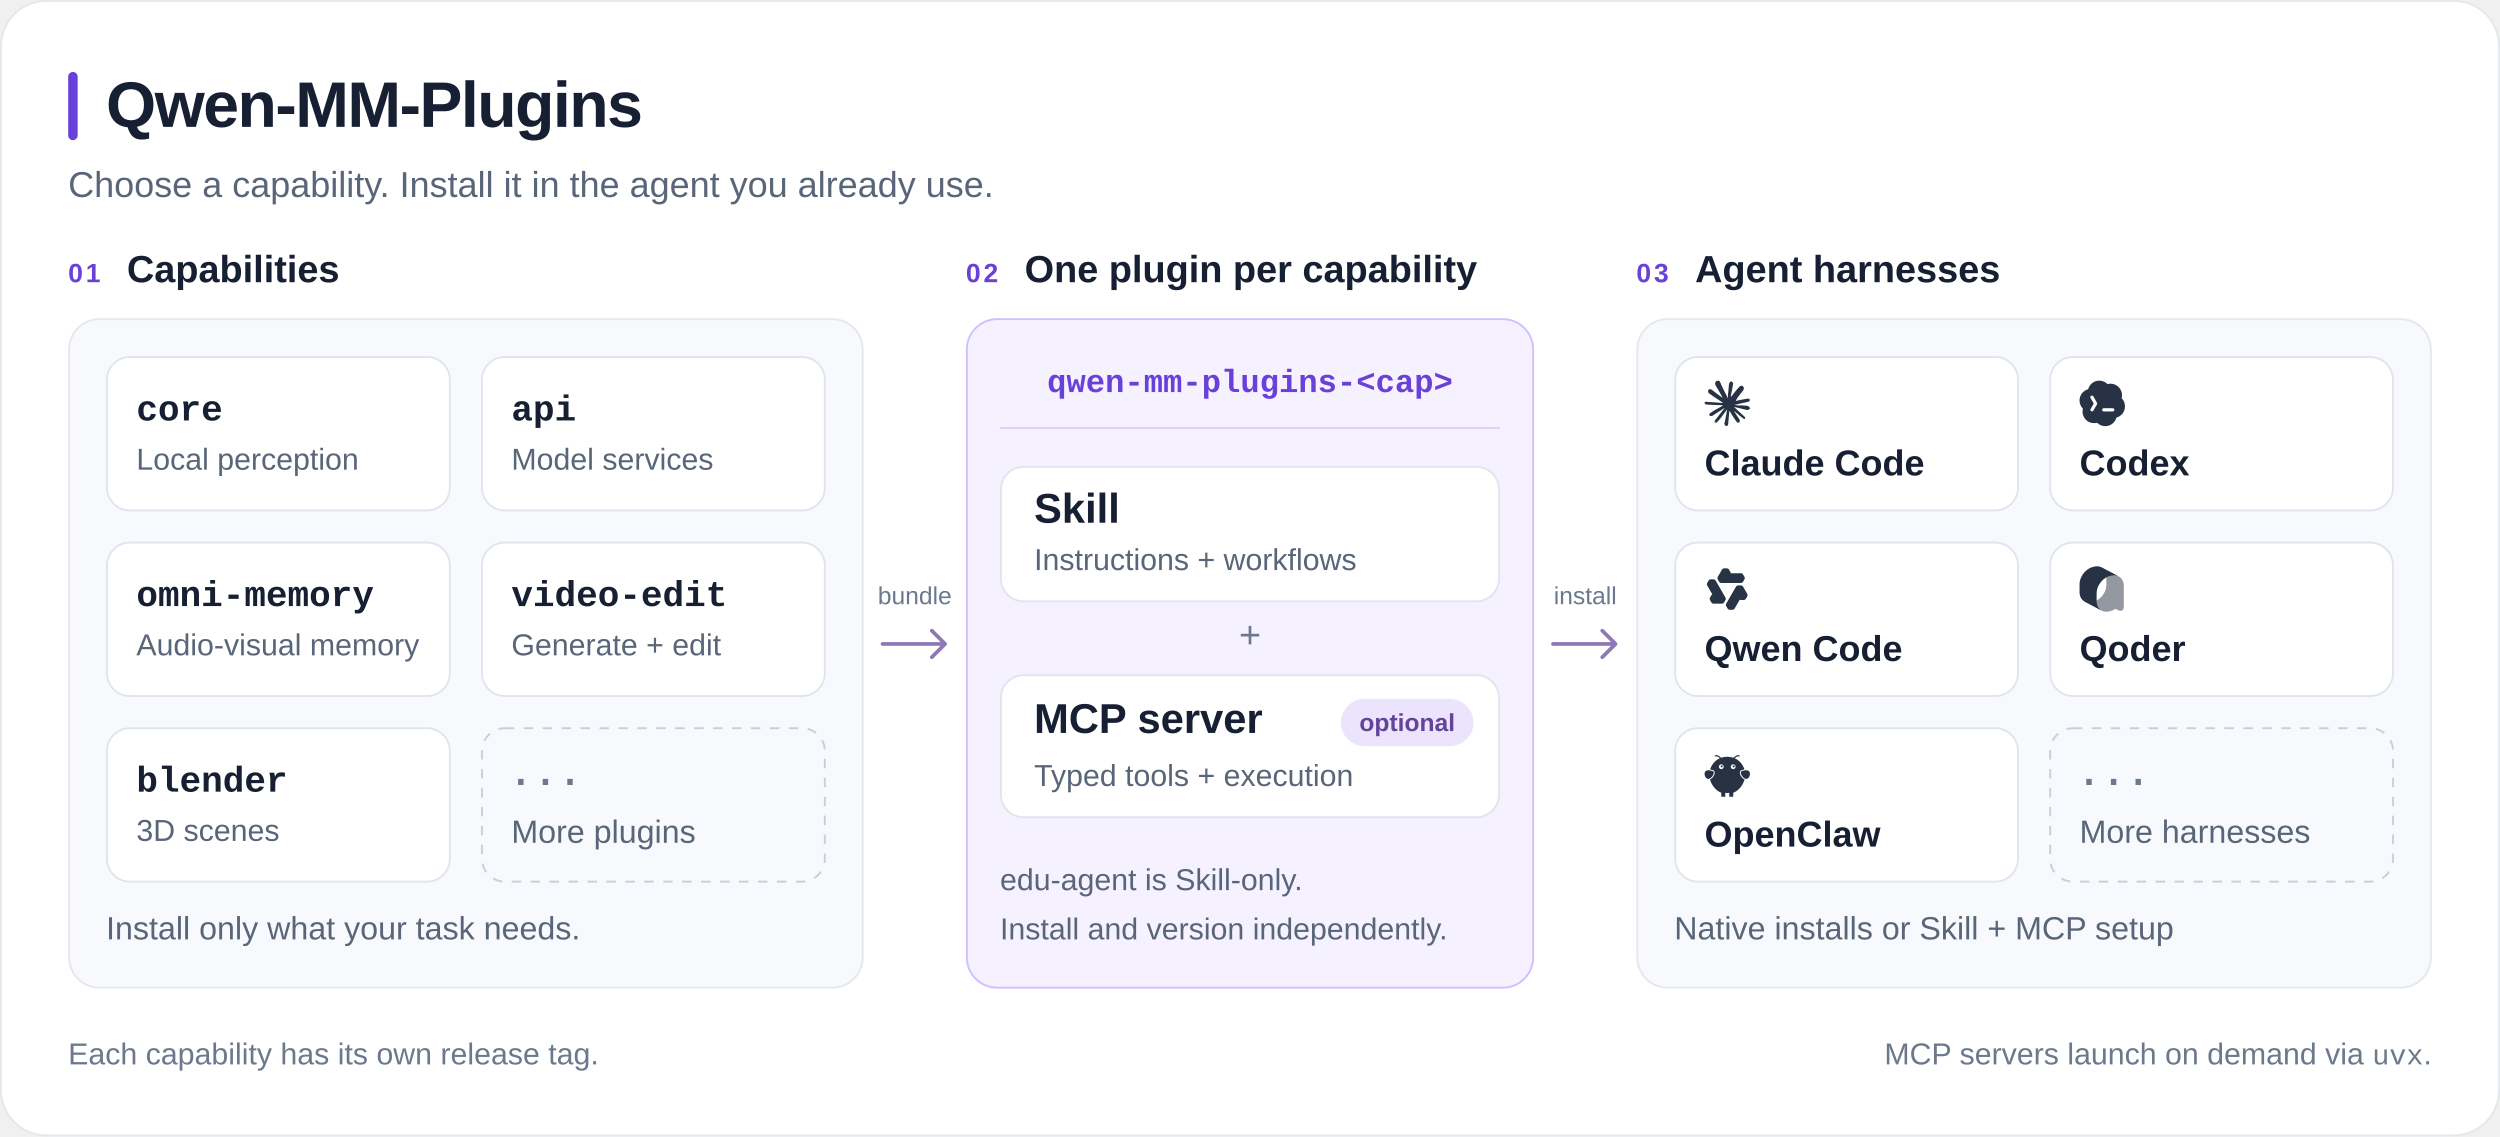
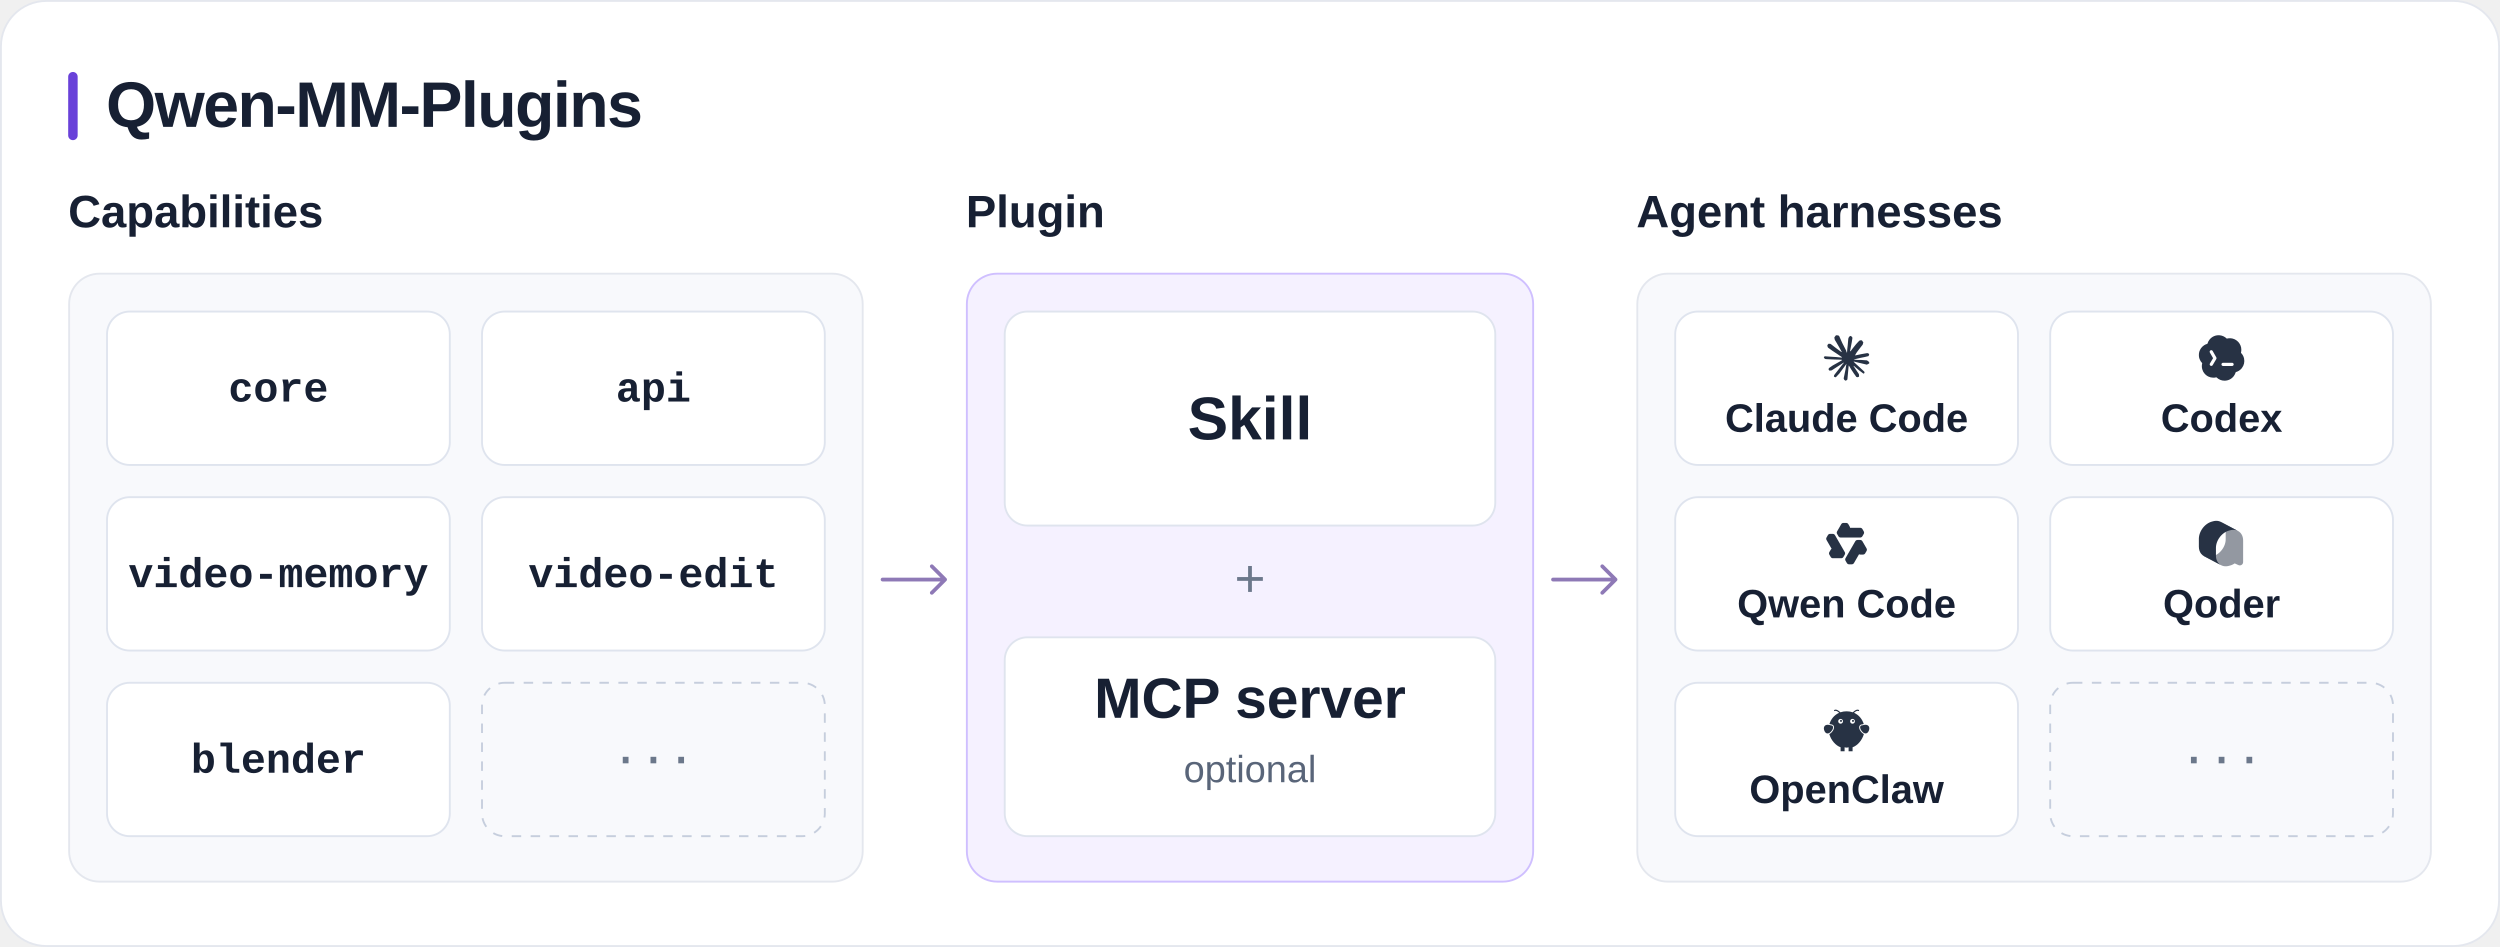
- <svg xmlns="http://www.w3.org/2000/svg" width="1320" height="600" viewBox="0 0 1320 600" role="img" aria-labelledby="architecture-title architecture-description">
+ <svg xmlns="http://www.w3.org/2000/svg" width="1320" height="500" viewBox="0 0 1320 500" role="img" aria-labelledby="architecture-title architecture-description">
  <style>
    text { font-family: -apple-system, BlinkMacSystemFont, "Segoe UI", "Helvetica Neue", Arial, sans-serif; }
    .mono { font-family: ui-monospace, "SFMono-Regular", Menlo, Consolas, "Liberation Mono", monospace; }
    .canvas { fill: #ffffff; stroke: #e4e7ee; }
    .panel { fill: #f8f9fc; stroke: #e4e7ee; }
    .tile, .component { fill: #ffffff; stroke: #dfe4ee; }
    .more { fill: none; stroke: #c6cedd; stroke-dasharray: 5 5; }
    .plugin-panel { fill: #f5f1ff; stroke: #cfbfff; }
    .primary { fill: #172033; }
    .secondary { fill: #596579; }
    .muted { fill: #6c788b; }
    .accent { fill: #6941d9; }
    .brand { fill: #273244; }
-     .plugin-rule { stroke: #ddcffb; }
    .connector { fill: none; stroke: #8e79b6; stroke-width: 2; stroke-linecap: round; stroke-linejoin: round; }
-     .optional { fill: #ece4fd; }
-     .optional-text { fill: #634498; }
    @media (prefers-color-scheme: dark) {
      .canvas { fill: #10131c; stroke: #2b3241; }
      .panel { fill: #161b26; stroke: #2b3241; }
      .tile, .component { fill: #1e2533; stroke: #353e50; }
      .more { stroke: #58647b; }
      .plugin-panel { fill: #231d35; stroke: #594581; }
      .primary { fill: #f0f2f7; }
      .secondary { fill: #bbc3d4; }
      .muted { fill: #a0acc0; }
      .accent { fill: #c3a7ff; }
      .brand { fill: #e0e5ef; }
-       .plugin-rule { stroke: #493963; }
      .connector { stroke: #aa94d0; }
-       .optional { fill: #3f3159; }
-       .optional-text { fill: #d3bcfc; }
    }
  </style>
-   <rect class="canvas" x="0.5" y="0.5" width="1319" height="599" rx="24" />
+   <rect class="canvas" x="0.5" y="0.5" width="1319" height="499" rx="24" />
  <rect class="accent" x="36" y="38" width="5" height="36" rx="2.5" />
  <text class="primary" x="56" y="67" font-size="34" font-weight="700" letter-spacing="-0.8">Qwen-MM-Plugins</text>
-   <text class="secondary" x="36" y="104" font-size="19">Choose a capability. Install it in the agent you already use.</text>
-   <text class="accent" x="36" y="149" font-size="14" font-weight="700" letter-spacing="1.5">01</text>
-   <text class="primary" x="67" y="149" font-size="20" font-weight="600">Capabilities</text>
-   <rect class="panel" x="36.5" y="168.5" width="419" height="353" rx="16" />
+   <text class="primary" x="36" y="120" font-size="24" font-weight="600">Capabilities</text>
+   <rect class="panel" x="36.5" y="144.5" width="419" height="321" rx="16" />
  <g data-capability="core">
-     <rect class="tile" x="56.5" y="188.5" width="181" height="81" rx="12" />
-     <text class="primary mono" x="72" y="222" font-size="19" font-weight="600">core</text>
-     <text class="secondary" x="72" y="248" font-size="16">Local perception</text>
+     <rect class="tile" x="56.5" y="164.5" width="181" height="81" rx="12" />
+     <text class="primary mono" x="147" y="212" text-anchor="middle" font-size="22" font-weight="600">core</text>
  </g>
  <g data-capability="api">
-     <rect class="tile" x="254.5" y="188.5" width="181" height="81" rx="12" />
-     <text class="primary mono" x="270" y="222" font-size="19" font-weight="600">api</text>
-     <text class="secondary" x="270" y="248" font-size="16">Model services</text>
+     <rect class="tile" x="254.5" y="164.5" width="181" height="81" rx="12" />
+     <text class="primary mono" x="345" y="212" text-anchor="middle" font-size="22" font-weight="600">api</text>
  </g>
-   <g data-capability="omni-memory">
-     <rect class="tile" x="56.5" y="286.5" width="181" height="81" rx="12" />
-     <text class="primary mono" x="72" y="320" font-size="19" font-weight="600">omni-memory</text>
-     <text class="secondary" x="72" y="346" font-size="16">Audio-visual memory</text>
+   <g data-capability="video-memory">
+     <rect class="tile" x="56.5" y="262.5" width="181" height="81" rx="12" />
+     <text class="primary mono" x="147" y="310" text-anchor="middle" font-size="22" font-weight="600">video-memory</text>
  </g>
  <g data-capability="video-edit">
-     <rect class="tile" x="254.5" y="286.5" width="181" height="81" rx="12" />
-     <text class="primary mono" x="270" y="320" font-size="19" font-weight="600">video-edit</text>
-     <text class="secondary" x="270" y="346" font-size="16">Generate + edit</text>
+     <rect class="tile" x="254.5" y="262.5" width="181" height="81" rx="12" />
+     <text class="primary mono" x="345" y="310" text-anchor="middle" font-size="22" font-weight="600">video-edit</text>
  </g>
  <g data-capability="blender">
-     <rect class="tile" x="56.5" y="384.5" width="181" height="81" rx="12" />
-     <text class="primary mono" x="72" y="418" font-size="19" font-weight="600">blender</text>
-     <text class="secondary" x="72" y="444" font-size="16">3D scenes</text>
+     <rect class="tile" x="56.5" y="360.5" width="181" height="81" rx="12" />
+     <text class="primary mono" x="147" y="408" text-anchor="middle" font-size="22" font-weight="600">blender</text>
  </g>
-   <g data-more="capabilities">
-     <rect class="more" x="254.5" y="384.5" width="181" height="81" rx="12" />
-     <text class="muted" x="270" y="421" font-size="30" letter-spacing="3">···</text>
-     <text class="secondary" x="270" y="445" font-size="17">More plugins</text>
+   <g data-more="capabilities" aria-label="More plugins">
+     <rect class="more" x="254.5" y="360.5" width="181" height="81" rx="12" />
+     <text class="muted" x="345" y="410" text-anchor="middle" font-size="32" letter-spacing="4">···</text>
  </g>
-   <text class="secondary" x="56" y="496" font-size="17">Install only what your task needs.</text>
-   <text class="muted" x="483" y="319" text-anchor="middle" font-size="13">bundle</text>
-   <path class="connector" d="M466 340 H499 M492 333 L499 340 L492 347" />
-   <text class="accent" x="510" y="149" font-size="14" font-weight="700" letter-spacing="1.5">02</text>
-   <text class="primary" x="541" y="149" font-size="20" font-weight="600">One plugin per capability</text>
-   <rect class="plugin-panel" x="510.5" y="168.5" width="299" height="353" rx="16" />
-   <text class="accent mono" x="660" y="207" text-anchor="middle" font-size="17" font-weight="600">qwen-mm-plugins-&lt;cap&gt;</text>
-   <path class="plugin-rule" d="M528 226 H792" />
-   <rect class="component" x="528.5" y="246.5" width="263" height="71" rx="12" />
-   <text class="primary" x="546" y="276" font-size="22" font-weight="600">Skill</text>
-   <text class="secondary" x="546" y="301" font-size="16">Instructions + workflows</text>
-   <text class="muted" x="660" y="342" text-anchor="middle" font-size="20">+</text>
-   <rect class="component" x="528.5" y="356.5" width="263" height="75" rx="12" />
-   <text class="primary" x="546" y="387" font-size="22" font-weight="600">MCP server</text>
-   <rect class="optional" x="708" y="369" width="70" height="25" rx="12.5" />
-   <text class="optional-text" x="743" y="386" text-anchor="middle" font-size="13" font-weight="600">optional</text>
-   <text class="secondary" x="546" y="415" font-size="16">Typed tools + execution</text>
-   <text class="secondary" x="528" y="470" font-size="16">edu-agent is Skill-only.</text>
-   <text class="secondary" x="528" y="496" font-size="16">Install and version independently.</text>
-   <text class="muted" x="837" y="319" text-anchor="middle" font-size="13">install</text>
-   <path class="connector" d="M820 340 H853 M846 333 L853 340 L846 347" />
-   <text class="accent" x="864" y="149" font-size="14" font-weight="700" letter-spacing="1.5">03</text>
-   <text class="primary" x="895" y="149" font-size="20" font-weight="600">Agent harnesses</text>
-   <rect class="panel" x="864.5" y="168.5" width="419" height="353" rx="16" />
+   <path class="connector" d="M466 306 H499 M492 299 L499 306 L492 313" />
+   <text class="primary" x="510" y="120" font-size="24" font-weight="600">Plugin</text>
+   <rect class="plugin-panel" x="510.5" y="144.5" width="299" height="321" rx="16" />
+   <rect class="component" x="530.5" y="164.5" width="259" height="113" rx="12" />
+   <text class="primary" x="660" y="232" text-anchor="middle" font-size="32" font-weight="600">Skill</text>
+   <text class="muted" x="660" y="315" text-anchor="middle" font-size="28">+</text>
+   <rect class="component" x="530.5" y="336.5" width="259" height="105" rx="12" />
+   <text class="primary" x="660" y="379" text-anchor="middle" font-size="30" font-weight="600">MCP server</text>
+   <text class="secondary" x="660" y="413" text-anchor="middle" font-size="20">optional</text>
+   <path class="connector" d="M820 306 H853 M846 299 L853 306 L846 313" />
+   <text class="primary" x="864" y="120" font-size="24" font-weight="600">Agent harnesses</text>
+   <rect class="panel" x="864.5" y="144.5" width="419" height="321" rx="16" />
  <g data-harness="claude">
-     <rect class="tile" x="884.5" y="188.5" width="181" height="81" rx="12" />
-     <g class="brand" transform="translate(900,201)">
+     <rect class="tile" x="884.5" y="164.5" width="181" height="81" rx="12" />
+     <g class="brand" transform="translate(963,177)">
      <path d="M4.709 15.955l4.72-2.647.08-.23-.08-.128H9.2l-.79-.048-2.698-.073-2.339-.097-2.266-.122-.571-.121L0 11.784l.055-.352.48-.321.686.06 1.52.103 2.278.158 1.652.097 2.449.255h.389l.055-.157-.134-.098-.103-.097-2.358-1.596-2.552-1.688-1.336-.972-.724-.491-.364-.462-.158-1.008.656-.722.881.06.225.061.893.686 1.908 1.476 2.491 1.833.365.304.145-.103.019-.073-.164-.274-1.355-2.446-1.446-2.49-.644-1.032-.17-.619a2.97 2.97 0 01-.104-.729L6.283.134 6.696 0l.996.134.42.364.62 1.414 1.002 2.229 1.555 3.03.456.898.243.832.091.255h.158V9.01l.128-1.706.237-2.095.23-2.695.08-.76.376-.91.747-.492.584.28.48.685-.067.444-.286 1.851-.559 2.903-.364 1.942h.212l.243-.242.985-1.306 1.652-2.064.73-.82.85-.904.547-.431h1.033l.76 1.129-.34 1.166-1.064 1.347-.881 1.142-1.264 1.7-.79 1.36.073.11.188-.02 2.856-.606 1.543-.28 1.841-.315.833.388.091.395-.328.807-1.969.486-2.309.462-3.439.813-.042.03.049.061 1.549.146.662.036h1.622l3.02.225.79.522.474.638-.079.485-1.215.62-1.64-.389-3.829-.91-1.312-.329h-.182v.11l1.093 1.068 2.006 1.81 2.509 2.33.127.578-.322.455-.34-.049-2.205-1.657-.851-.747-1.926-1.62h-.128v.17l.444.649 2.345 3.521.122 1.08-.17.353-.608.213-.668-.122-1.374-1.925-1.415-2.167-1.143-1.943-.14.08-.674 7.254-.316.37-.729.28-.607-.461-.322-.747.322-1.476.389-1.924.315-1.53.286-1.9.17-.632-.012-.042-.14.018-1.434 1.967-2.18 2.945-1.726 1.845-.414.164-.717-.37.067-.662.401-.589 2.388-3.036 1.44-1.882.93-1.086-.006-.158h-.055L4.132 18.56l-1.13.146-.487-.456.061-.746.231-.243 1.908-1.312-.006.006z" />
    </g>
-     <text class="primary" x="900" y="251" font-size="19" font-weight="600">Claude Code</text>
+     <text class="primary" x="975" y="228" text-anchor="middle" font-size="21" font-weight="600">Claude Code</text>
  </g>
  <g data-harness="codex">
-     <rect class="tile" x="1082.5" y="188.5" width="181" height="81" rx="12" />
-     <g class="brand" transform="translate(1098,201)">
+     <rect class="tile" x="1082.5" y="164.5" width="181" height="81" rx="12" />
+     <g class="brand" transform="translate(1161,177)">
      <path clip-rule="evenodd" d="M8.086.457a6.105 6.105 0 013.046-.415c1.333.153 2.521.72 3.564 1.7a.117.117 0 00.107.029c1.408-.346 2.762-.224 4.061.366l.063.03.154.076c1.357.703 2.33 1.77 2.918 3.198.278.679.418 1.388.421 2.126a5.655 5.655 0 01-.18 1.631.167.167 0 00.04.155 5.982 5.982 0 011.578 2.891c.385 1.901-.01 3.615-1.183 5.14l-.182.22a6.063 6.063 0 01-2.934 1.851.162.162 0 00-.108.102c-.255.736-.511 1.364-.987 1.992-1.199 1.582-2.962 2.462-4.948 2.451-1.583-.008-2.986-.587-4.21-1.736a.145.145 0 00-.14-.032c-.518.167-1.04.191-1.604.185a5.924 5.924 0 01-2.595-.622 6.058 6.058 0 01-2.146-1.781c-.203-.269-.404-.522-.551-.821a7.74 7.74 0 01-.495-1.283 6.11 6.11 0 01-.017-3.064.166.166 0 00.008-.074.115.115 0 00-.037-.064 5.958 5.958 0 01-1.38-2.202 5.196 5.196 0 01-.333-1.589 6.915 6.915 0 01.188-2.132c.45-1.484 1.309-2.648 2.577-3.493.282-.188.55-.334.802-.438.286-.12.573-.22.861-.304a.129.129 0 00.087-.087A6.016 6.016 0 015.635 2.31C6.315 1.464 7.132.846 8.086.457zm-.804 7.85a.848.848 0 00-1.473.842l1.694 2.965-1.688 2.848a.849.849 0 001.46.864l1.94-3.272a.849.849 0 00.007-.854l-1.94-3.393zm5.446 6.24a.849.849 0 000 1.695h4.848a.849.849 0 000-1.696h-4.848z" />
    </g>
-     <text class="primary" x="1098" y="251" font-size="19" font-weight="600">Codex</text>
+     <text class="primary" x="1173" y="228" text-anchor="middle" font-size="21" font-weight="600">Codex</text>
  </g>
  <g data-harness="qwen">
-     <rect class="tile" x="884.5" y="286.5" width="181" height="81" rx="12" />
-     <svg x="900" y="299" width="24" height="24" viewBox="0 0 233 236" class="brand">
+     <rect class="tile" x="884.5" y="262.5" width="181" height="81" rx="12" />
+     <svg x="963" y="275" width="24" height="24" viewBox="0 0 233 236" class="brand">
      <path d="M187.25 36.08 L134.35 36.08 C134.35 33.83 133.77 31.58 132.60 29.56 L125.52 17.30 C123.19 13.27 118.89 10.78 114.24 10.78 L100.08 10.78 C95.42 10.78 91.12 13.27 88.79 17.30 L67.11 54.86 C64.78 58.89 64.78 63.85 67.11 67.88 L74.19 80.15 C76.52 84.18 80.82 86.66 85.47 86.66 L187.25 86.66 C191.91 86.66 196.21 84.18 198.54 80.15 L205.62 67.88 C207.94 63.85 207.94 58.89 205.62 54.86 L198.54 42.59 C196.21 38.56 191.91 36.08 187.25 36.08 Z" />
      <path d="M12.35 99.50 L38.80 145.32 C36.85 146.44 35.19 148.07 34.03 150.09 L26.95 162.35 C24.62 166.38 24.62 171.35 26.95 175.38 L34.03 187.65 C36.36 191.68 40.66 194.16 45.31 194.16 L88.68 194.16 C93.34 194.16 97.64 191.68 99.97 187.65 L107.05 175.38 C109.37 171.35 109.37 166.38 107.05 162.35 L56.16 74.21 C53.83 70.18 49.53 67.69 44.87 67.69 L30.71 67.69 C26.06 67.69 21.76 70.18 19.43 74.21 L12.35 86.47 C10.02 90.50 10.02 95.47 12.35 99.50 Z" />
      <path d="M154.73 219.26 L181.18 173.45 C183.13 174.57 185.37 175.19 187.69 175.19 L201.86 175.19 C206.51 175.19 210.81 172.71 213.14 168.68 L220.22 156.41 C222.55 152.38 222.55 147.41 220.22 143.38 L198.54 105.82 C196.21 101.79 191.91 99.31 187.25 99.31 L173.09 99.31 C168.44 99.31 164.14 101.79 161.81 105.82 L110.92 193.97 C108.59 198.00 108.59 202.97 110.92 207.00 L118.00 219.26 C120.33 223.29 124.63 225.78 129.28 225.78 L143.44 225.78 C148.10 225.78 152.40 223.29 154.73 219.26 Z" />
    </svg>
-     <text class="primary" x="900" y="349" font-size="19" font-weight="600">Qwen Code</text>
+     <text class="primary" x="975" y="326" text-anchor="middle" font-size="21" font-weight="600">Qwen Code</text>
  </g>
  <g data-harness="qoder">
-     <rect class="tile" x="1082.5" y="286.5" width="181" height="81" rx="12" />
-     <g class="brand" transform="translate(1098,299)">
+     <rect class="tile" x="1082.5" y="262.5" width="181" height="81" rx="12" />
+     <g class="brand" transform="translate(1161,275)">
      <path d="M23.376 14.458v-4.056c0-2.304-1.003-4.154-2.748-5.075L11.612.574l-.046.086-.045.086c1.68.886 2.644 2.673 2.644 4.902v4.056a7.928 7.928 0 01-.014.454l-.005.061c-.005.081-.01.164-.018.245a4.897 4.897 0 01-.011.1l-.01.076c-.008.068-.015.135-.025.203l-.018.113-.01.058a9.99 9.99 0 01-.098.513l-.007.03a7.209 7.209 0 01-.074.294l-.024.086c-.027.099-.056.197-.087.296l-.027.085a9.592 9.592 0 01-.111.323l-.033.085-.018.046c-.032.082-.064.166-.098.248-.019.048-.04.096-.061.145l-.007.017a6 6 0 01-.084.187c-.024.056-.05.11-.077.165-.03.061-.058.122-.089.182a9.423 9.423 0 01-.176.332c-.03.056-.062.111-.094.167-.031.053-.062.108-.095.16-.033.055-.066.11-.101.164-.033.053-.065.104-.1.155-.034.055-.07.107-.111.169l-.099.144a15.193 15.193 0 01-.34.457c-.04.05-.08.102-.121.151l-.107.128-.007.008a6.987 6.987 0 01-.262.298l-.149.16-.116.12a9.562 9.562 0 01-.204.198l-.03.03-.072.069a9.05 9.05 0 01-.263.235l-.025.022-.029.026-.042.035a11.7 11.7 0 01-.22.18l-.07.055-.018.013a8.904 8.904 0 01-.194.146c-.029.02-.057.042-.086.063a7.7 7.7 0 01-.22.152l-.057.04a8.865 8.865 0 01-.293.185l-.062.037a10.424 10.424 0 01-.307.173l-.037.02-.196.103-.108.052-.012.006a6.196 6.196 0 01-.315.143c-.065.028-.13.054-.196.08l-.035.014-.086.034c-.07.026-.143.05-.215.075l-.039.014-.064.023a8.056 8.056 0 01-.323.097l-.63.173a7.285 7.285 0 01-.33.08l-.07.015c-.053.012-.104.023-.157.032l-.065.011-.085.015a2.332 2.332 0 01-.194.027l-.085.01a4.715 4.715 0 01-.16.018l-.034.003a4.861 4.861 0 01-.246.016h-.033a2.714 2.714 0 01-.155.005h-.106a3.384 3.384 0 01-.225-.007H4.86l-.15-.012-.066-.006a5.586 5.586 0 01-.187-.02l-.04-.005a5.14 5.14 0 01-.219-.035l-.054-.01a6.943 6.943 0 01-.347-.082l-.03-.008-.038-.01a5.034 5.034 0 01-.269-.086l-.063-.023a4.216 4.216 0 01-.188-.073l-.071-.031-.016-.007a4.959 4.959 0 01-.16-.074l-.026-.013a.164.164 0 00-.014-.007l-.671-.351.486.486h.016l8.995 4.742.093.048.03.014.02.01c.056.026.111.052.169.076l.016.008.073.032.195.076.022.008a.718.718 0 01.03.012l.014.004a4.693 4.693 0 00.323.1l.027.007c.073.02.147.038.22.055l.018.004.027.006.066.013.088.016c.075.014.15.026.226.038l.042.004c.064.009.128.016.193.022l.126.012.06.003.05.002.098.005c.046.002.094.002.14.003h.12c.05 0 .1-.002.161-.005h.033l.07-.004a6.17 6.17 0 00.184-.014l.033-.003a.753.753 0 00.058-.005l.108-.012.081-.01.08-.01.129-.021.082-.014.071-.012c.054-.01.107-.021.16-.033l.066-.013.059-.013c.096-.022.192-.046.287-.073l.63-.172a7.354 7.354 0 00.397-.122l.04-.015c.075-.025.149-.051.222-.078.032-.011.062-.024.093-.037l.03-.012c.067-.027.135-.054.2-.082l.128-.056.195-.09.021-.01.102-.05c.068-.034.135-.069.202-.105l.037-.02.073-.038c.08-.044.16-.092.24-.139l.026-.015a8.086 8.086 0 00.322-.2l.065-.045 1.98.902a1.748 1.748 0 002.472-1.59v-7.33l.004.004z" opacity=".5" />
      <path d="M11.617.576a3.904 3.904 0 00-.093-.047c-.016-.009-.033-.016-.05-.024a5.854 5.854 0 00-.166-.077l-.09-.04a4.094 4.094 0 00-.194-.074c-.017-.006-.035-.015-.053-.02l-.013-.005a5.18 5.18 0 00-.277-.088l-.07-.019a4.034 4.034 0 00-.219-.053c-.015-.003-.03-.008-.044-.012L10.253.1l-.057-.011a5.177 5.177 0 00-.225-.036L9.928.047a5.972 5.972 0 00-.191-.022L9.669.02a1.33 1.33 0 00-.058-.005L9.515.009a4.058 4.058 0 00-.111-.005C9.354 0 9.304 0 9.254 0h-.109c-.052 0-.106.004-.16.004L8.884.01A5.32 5.32 0 008.7.022l-.083.006h-.008c-.05.005-.1.013-.15.019l-.12.014c-.056.008-.112.018-.169.028-.037.006-.074.011-.11.018a7.054 7.054 0 00-.572.133l-.63.172c-.111.031-.22.064-.33.1-.037.011-.072.025-.108.037a12.91 12.91 0 00-.345.126c-.067.027-.133.054-.2.083l-.128.055a11.916 11.916 0 00-.318.15 7.376 7.376 0 00-.311.163c-.082.045-.16.092-.24.14a9.424 9.424 0 00-.35.218l-.016.01-.06.04a9.242 9.242 0 00-.51.37 12.54 12.54 0 00-.315.254l-.043.034-.01.007-.045.041c-.09.078-.18.158-.268.24l-.106.101c-.07.067-.139.135-.207.204l-.056.054-.063.067-.153.164-.12.133-.148.17c-.024.03-.049.057-.073.086l-.043.053a5.96 5.96 0 00-.123.155l-.118.151c-.04.053-.08.106-.118.16l-.075.101-.038.056-.107.155-.11.164a9.91 9.91 0 00-.168.265c-.012.02-.023.043-.037.063a12.43 12.43 0 00-.192.335l-.09.168c-.019.034-.04.07-.057.105-.011.022-.02.043-.032.065l-.092.188-.08.167a19.15 19.15 0 00-.083.192c-.017.038-.035.076-.05.115-.008.016-.014.034-.021.051-.035.083-.067.167-.1.253l-.051.134c-.04.11-.077.22-.113.33l-.02.057c0 .002 0 .005-.002.007l-.008.026c-.032.1-.06.2-.09.301l-.023.089c-.027.1-.052.2-.075.301l-.007.03a7.63 7.63 0 00-.057.267l-.008.048c-.015.074-.026.148-.038.223L.082 8.4c-.011.078-.02.156-.029.234-.006.051-.013.103-.017.154a6.57 6.57 0 00-.02.26c-.003.044-.007.086-.009.13-.004.128-.007.257-.007.386v4.056c0 1.478.42 2.741 1.138 3.692A4.75 4.75 0 002.73 18.67l9.015 4.753c-1.656-.874-2.728-2.685-2.73-5.051v-4.056c0-.13.004-.26.01-.39.002-.043.006-.085.01-.128.005-.088.01-.174.019-.261l.017-.155c.01-.077.018-.155.029-.234l.026-.164c.013-.074.025-.15.039-.223.02-.105.04-.21.064-.313l.008-.031c.023-.1.048-.201.075-.301l.023-.088c.028-.1.058-.202.09-.302l.008-.025.021-.063c.036-.11.073-.22.113-.33l.052-.134c.031-.085.065-.169.1-.253.022-.056.047-.111.07-.166a13.856 13.856 0 01.164-.358c.03-.063.06-.126.092-.188l.088-.172a9.22 9.22 0 01.187-.338l.096-.164c.034-.057.069-.112.104-.168l.1-.159a10.49 10.49 0 01.567-.786l.123-.155.116-.139c.05-.057.098-.115.148-.171a14.092 14.092 0 01.272-.297 9.706 9.706 0 01.432-.425c.088-.083.177-.163.268-.241l.054-.048a10.08 10.08 0 01.553-.435l.092-.068c.075-.053.15-.105.226-.156.019-.013.038-.028.06-.04a9.18 9.18 0 01.362-.227c.08-.047.16-.094.241-.139l.11-.058a7.643 7.643 0 01.521-.256l.126-.056a7.509 7.509 0 01.546-.208l.107-.037c.11-.036.22-.069.33-.1l.63-.172c.095-.026.191-.05.287-.072l.097-.02c.062-.014.125-.029.187-.04l.114-.018c.055-.01.11-.02.166-.028.04-.006.08-.01.12-.014.053-.007.105-.014.157-.019l.083-.006c.061-.005.123-.01.184-.013.034-.003.067-.003.101-.004l.16-.006h.11a3.187 3.187 0 01.261.008l.153.01.067.007c.064.006.128.013.192.022l.043.005a5.232 5.232 0 01.281.047l.141.03c.073.016.146.035.218.053l.07.019c.094.026.187.055.278.087l.067.025a4.326 4.326 0 01.449.19l.143.072L11.617.576z" />
    </g>
-     <text class="primary" x="1098" y="349" font-size="19" font-weight="600">Qoder</text>
+     <text class="primary" x="1173" y="326" text-anchor="middle" font-size="21" font-weight="600">Qoder</text>
  </g>
  <g data-harness="openclaw">
-     <rect class="tile" x="884.5" y="384.5" width="181" height="81" rx="12" />
-     <g class="brand" transform="translate(900,397)">
+     <rect class="tile" x="884.5" y="360.5" width="181" height="81" rx="12" />
+     <g class="brand" transform="translate(963,373)">
      <g clip-path="url(#openclaw-a)">
        <path d="M9.046 7.104a.527.527 0 110 1.055.527.527 0 010-1.055z" />
        <path d="M15.376 7.104a.528.528 0 110 1.056.528.528 0 010-1.056z" />
        <path clip-rule="evenodd" d="M16.877 1.912c.58-.27 1.14-.323 1.616-.037a.317.317 0 01-.326.542c-.227-.136-.547-.153-1.022.068-.352.165-.765.45-1.234.866 2.683 1.17 4.4 3.5 5.148 5.921a6.421 6.421 0 00-.704.184c-.578.016-1.174.204-1.502.735-.338.55-.268 1.276.072 2.069l.005.012.007.014c.523 1.045 1.318 1.91 2.2 2.284-.912 3.274-3.44 6.144-5.972 6.988v2.109h-2.11v-2.11c-1.043.417-2.086.01-2.11 0v2.11h-2.11v-2.11c-2.531-.843-5.061-3.713-5.973-6.987.882-.373 1.678-1.238 2.2-2.284l.007-.014.006-.012c.34-.793.41-1.518.071-2.069-.327-.531-.923-.719-1.503-.735a6.409 6.409 0 00-.704-.183c.749-2.421 2.466-4.751 5.149-5.922-.47-.416-.88-.701-1.234-.866-.474-.221-.794-.204-1.021-.068a.318.318 0 01-.435-.109.317.317 0 01.109-.433c.476-.286 1.036-.233 1.615.037.49.229 1.031.628 1.621 1.182A9.924 9.924 0 0112 2.568c1.199 0 2.284.19 3.256.526.59-.554 1.13-.953 1.62-1.182zM8.835 6.577a1.266 1.266 0 100 2.532 1.266 1.266 0 000-2.532zm6.33 0a1.267 1.267 0 100 2.533 1.267 1.267 0 000-2.533z" />
        <path d="M.395 13.118c-.966-1.932-.163-3.863 2.41-3.365v-.001l.05.01c.084.018.17.038.26.06.033.009.067.017.1.027.084.022.168.048.255.076l.09.027c.528 0 .95.158 1.16.501.212.343.212.87-.105 1.61-.085.17-.178.333-.276.489l-.01.017a4.967 4.967 0 01-.62.791l-.019.02c-1.092 1.117-2.496 1.336-3.295-.262z" />
        <path d="M21.193 9.753c2.574-.5 3.378 1.433 2.411 3.365-.58 1.159-1.476 1.361-2.342.96l-.011-.005a2.419 2.419 0 01-.114-.056l-.019-.01a2.751 2.751 0 01-.115-.067l-.023-.014c-.035-.022-.071-.044-.106-.068l-.05-.035c-.55-.388-1.062-1.007-1.44-1.76-.276-.647-.311-1.132-.174-1.472.176-.439.636-.639 1.23-.639.032-.011.066-.02.099-.03.08-.026.16-.05.238-.072l.117-.03a5.502 5.502 0 01.3-.067z" />
      </g>
      <defs>
        <linearGradient gradientUnits="userSpaceOnUse" id="openclaw-b" x1="-.659" x2="27.023" y1=".458" y2="22.855">
          <stop stop-color="#FF4D4D" />
          <stop offset="1" stop-color="#991B1B" />
        </linearGradient>
        <linearGradient gradientUnits="userSpaceOnUse" id="openclaw-c" x1="-.659" x2="27.023" y1=".458" y2="22.855">
          <stop stop-color="#FF4D4D" />
          <stop offset="1" stop-color="#991B1B" />
        </linearGradient>
        <linearGradient gradientUnits="userSpaceOnUse" id="openclaw-d" x1="-.659" x2="27.023" y1=".458" y2="22.855">
          <stop stop-color="#FF4D4D" />
          <stop offset="1" stop-color="#991B1B" />
        </linearGradient>
        <linearGradient gradientUnits="userSpaceOnUse" id="openclaw-e" x1="-.659" x2="27.023" y1=".458" y2="22.855">
          <stop stop-color="#FF4D4D" />
          <stop offset="1" stop-color="#991B1B" />
        </linearGradient>
        <linearGradient gradientUnits="userSpaceOnUse" id="openclaw-f" x1="-.659" x2="27.023" y1=".458" y2="22.855">
          <stop stop-color="#FF4D4D" />
          <stop offset="1" stop-color="#991B1B" />
        </linearGradient>
        <clipPath id="openclaw-a">
          <path d="M0 0h24v24H0z" />
        </clipPath>
      </defs>
    </g>
-     <text class="primary" x="900" y="447" font-size="19" font-weight="600">OpenClaw</text>
+     <text class="primary" x="975" y="424" text-anchor="middle" font-size="21" font-weight="600">OpenClaw</text>
  </g>
-   <g data-more="harnesses">
-     <rect class="more" x="1082.5" y="384.5" width="181" height="81" rx="12" />
-     <text class="muted" x="1098" y="421" font-size="30" letter-spacing="3">···</text>
-     <text class="secondary" x="1098" y="445" font-size="17">More harnesses</text>
+   <g data-more="harnesses" aria-label="More agent harnesses">
+     <rect class="more" x="1082.5" y="360.5" width="181" height="81" rx="12" />
+     <text class="muted" x="1173" y="410" text-anchor="middle" font-size="32" letter-spacing="4">···</text>
  </g>
-   <text class="secondary" x="884" y="496" font-size="17">Native installs or Skill + MCP setup</text>
-   <text class="muted" x="36" y="562" font-size="16">Each capability has its own release tag.</text>
-   <text class="muted" x="1284" y="562" text-anchor="end" font-size="16">MCP servers launch on demand via <tspan class="mono" font-size="15">uvx</tspan>.</text>
</svg>
